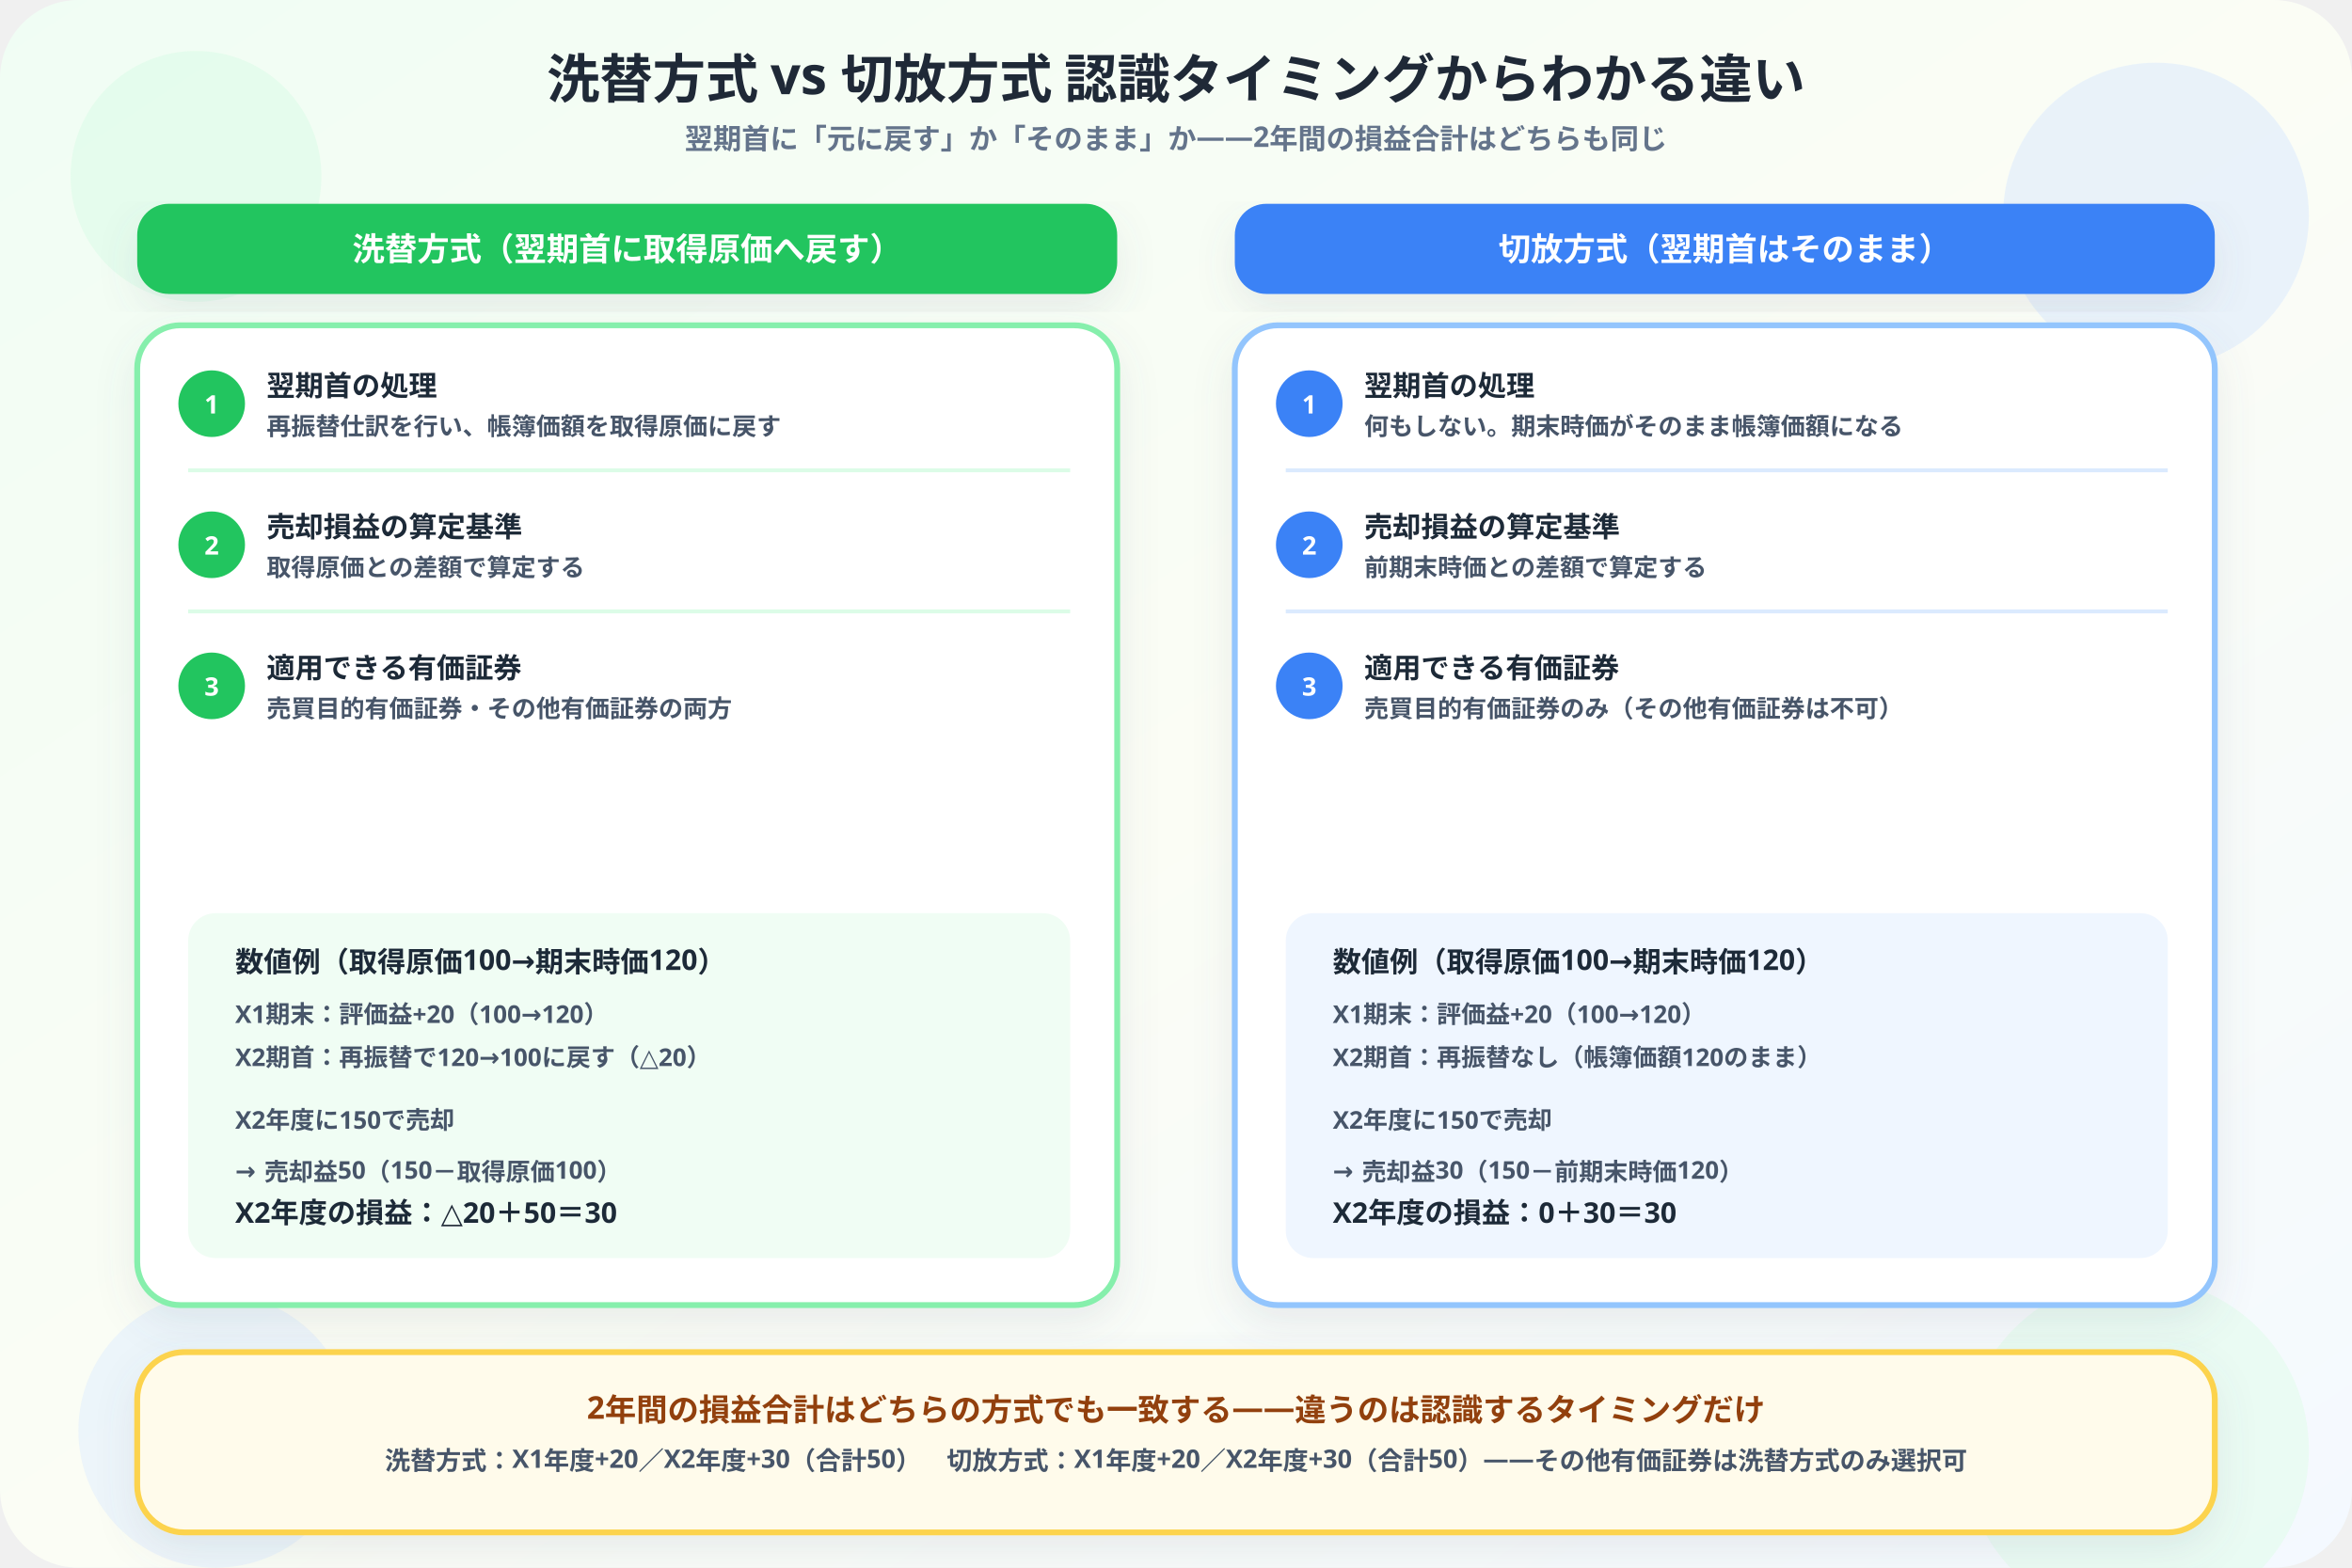
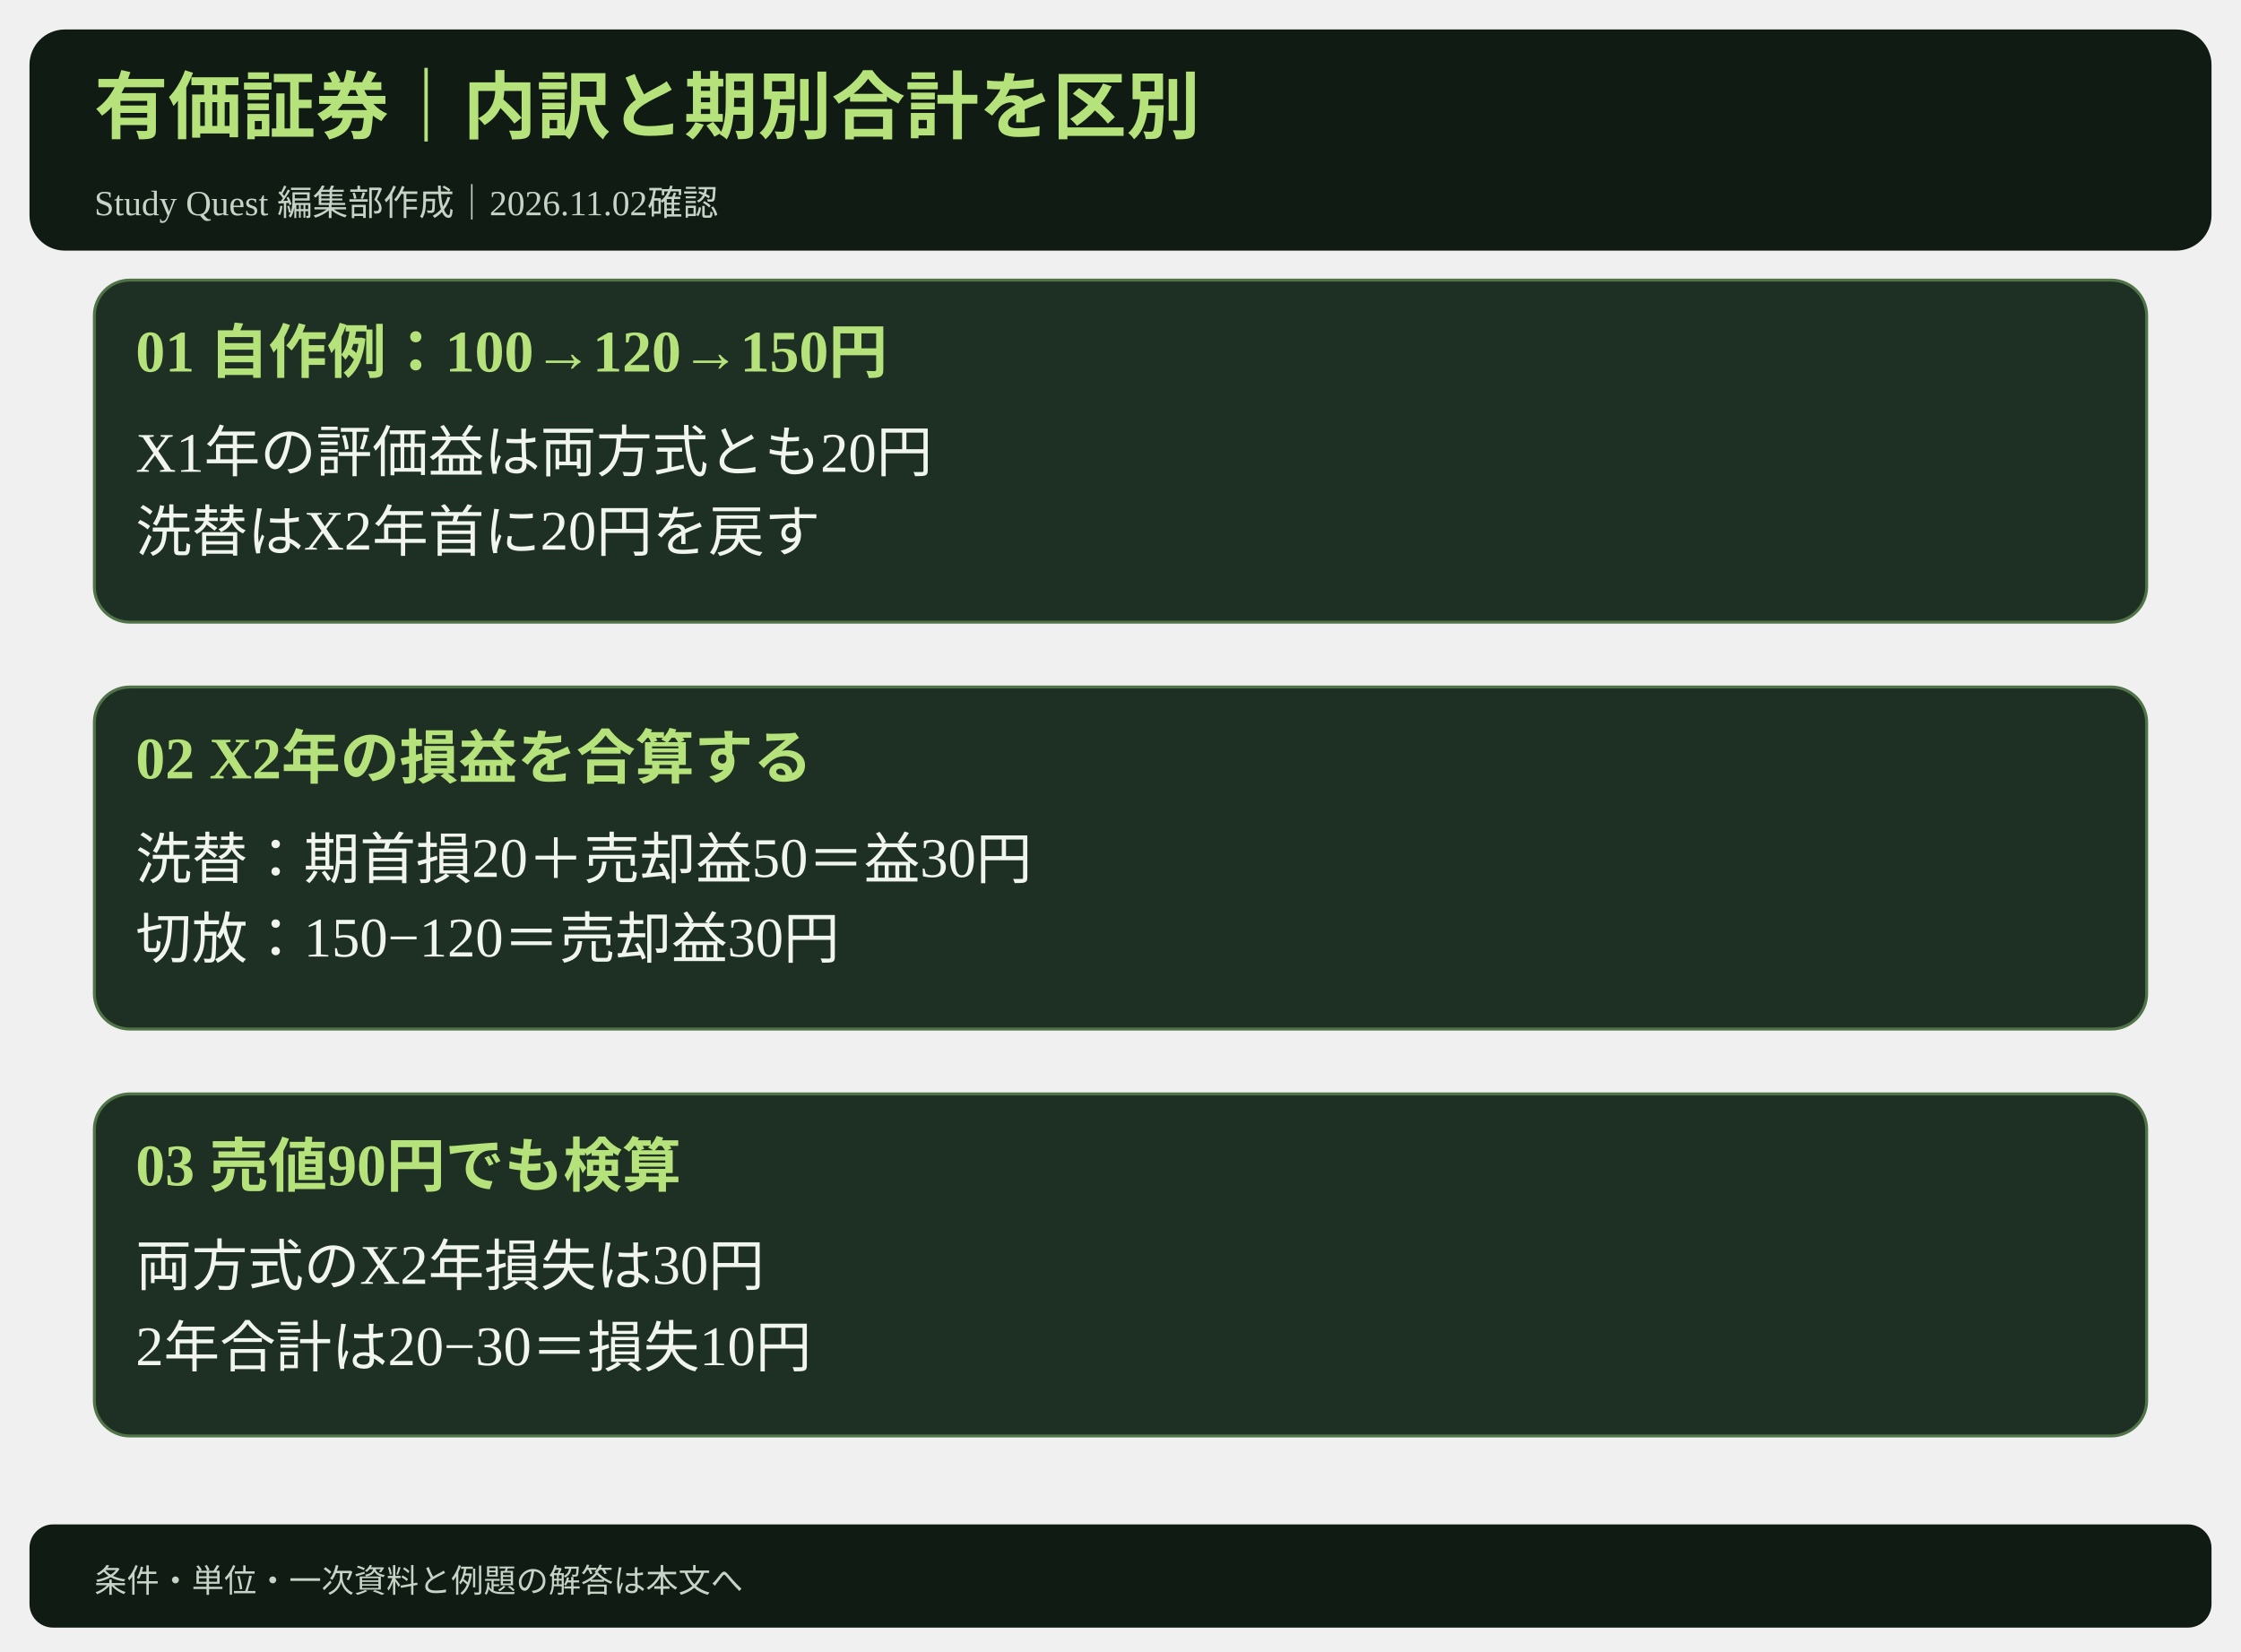
- <svg xmlns="http://www.w3.org/2000/svg" width="1200" height="800" viewBox="0 0 1200 800" role="img" aria-labelledby="title desc">
-   <defs>
-     <linearGradient id="bg" x1="0" y1="0" x2="1" y2="1">
-       <stop offset="0" stop-color="#f0fdf4" />
-       <stop offset="0.5" stop-color="#fbfdf5" />
-       <stop offset="1" stop-color="#f4f9ff" />
-     </linearGradient>
-     <filter id="softShadow" x="-20%" y="-20%" width="140%" height="140%">
-       <feDropShadow dx="0" dy="8" stdDeviation="10" flood-color="#667085" flood-opacity="0.12" />
-     </filter>
-     <style>
-       .title{font-family:"Noto Sans JP", system-ui, sans-serif;font-size:27px;font-weight:800;fill:#1f2937}
-       .sub{font-family:"Noto Sans JP", system-ui, sans-serif;font-size:14.5px;font-weight:600;fill:#64748b}
-       .colhead{font-family:"Noto Sans JP", system-ui, sans-serif;font-size:16.5px;font-weight:800;fill:#ffffff}
-       .ptnum{font-family:"Noto Sans JP", system-ui, sans-serif;font-size:13px;font-weight:800;fill:#ffffff}
-       .ptname{font-family:"Noto Sans JP", system-ui, sans-serif;font-size:14.5px;font-weight:800;fill:#1f2937}
-       .ptbody{font-family:"Noto Sans JP", system-ui, sans-serif;font-size:12.5px;font-weight:600;fill:#475569}
-       .banner{font-family:"Noto Sans JP", system-ui, sans-serif;font-size:16px;font-weight:800;fill:#92400e}
-       .bannersmall{font-family:"Noto Sans JP", system-ui, sans-serif;font-size:13px;font-weight:600;fill:#475569}
-     </style>
-   </defs>
-   <rect width="1200" height="800" rx="40" fill="url(#bg)" />
-   <circle cx="100" cy="90" r="64" fill="#dcfce7" opacity="0.6" />
-   <circle cx="1100" cy="110" r="78" fill="#dbeafe" opacity="0.55" />
-   <circle cx="1090" cy="740" r="88" fill="#dcfce7" opacity="0.45" />
-   <circle cx="110" cy="730" r="70" fill="#dbeafe" opacity="0.45" />
-   <text x="600" y="50" text-anchor="middle" class="title">洗替方式 vs 切放方式 認識タイミングからわかる違い</text>
-   <text x="600" y="76" text-anchor="middle" class="sub">翌期首に「元に戻す」か「そのまま」か——2年間の損益合計はどちらも同じ</text>
-   <g filter="url(#softShadow)">
-     <rect x="70" y="104" width="500" height="46" rx="16" fill="#22c55e" />
-     <text x="320" y="133" text-anchor="middle" class="colhead">洗替方式（翌期首に取得原価へ戻す）</text>
-   </g>
-   <g filter="url(#softShadow)">
-     <rect x="70" y="166" width="500" height="500" rx="22" fill="#ffffff" stroke="#86efac" stroke-width="3" />
-     <circle cx="108" cy="206" r="17" fill="#22c55e" />
-     <text x="108" y="211" text-anchor="middle" class="ptnum">1</text>
-     <text x="136" y="202" class="ptname">翌期首の処理</text>
-     <text x="136" y="222" class="ptbody">再振替仕訳を行い、帳簿価額を取得原価に戻す</text>
-     <line x1="96" y1="240" x2="546" y2="240" stroke="#dcfce7" stroke-width="2" />
-     <circle cx="108" cy="278" r="17" fill="#22c55e" />
-     <text x="108" y="283" text-anchor="middle" class="ptnum">2</text>
-     <text x="136" y="274" class="ptname">売却損益の算定基準</text>
-     <text x="136" y="294" class="ptbody">取得原価との差額で算定する</text>
-     <line x1="96" y1="312" x2="546" y2="312" stroke="#dcfce7" stroke-width="2" />
-     <circle cx="108" cy="350" r="17" fill="#22c55e" />
-     <text x="108" y="355" text-anchor="middle" class="ptnum">3</text>
-     <text x="136" y="346" class="ptname">適用できる有価証券</text>
-     <text x="136" y="366" class="ptbody">売買目的有価証券・その他有価証券の両方</text>
-     <rect x="96" y="466" width="450" height="176" rx="14" fill="#f0fdf4" />
-     <text x="120" y="496" class="ptname" fill="#166534">数値例（取得原価100→期末時価120）</text>
-     <text x="120" y="522" class="ptbody">X1期末：評価益+20（100→120）</text>
-     <text x="120" y="544" class="ptbody">X2期首：再振替で120→100に戻す（△20）</text>
-     <text x="120" y="576" class="ptbody">X2年度に150で売却</text>
-     <text x="120" y="602" class="ptbody">→ 売却益50（150－取得原価100）</text>
-     <text x="120" y="624" class="ptname" fill="#166534">X2年度の損益：△20＋50＝30</text>
-   </g>
-   <g filter="url(#softShadow)">
-     <rect x="630" y="104" width="500" height="46" rx="16" fill="#3B82F6" />
-     <text x="880" y="133" text-anchor="middle" class="colhead">切放方式（翌期首はそのまま）</text>
-   </g>
-   <g filter="url(#softShadow)">
-     <rect x="630" y="166" width="500" height="500" rx="22" fill="#ffffff" stroke="#93c5fd" stroke-width="3" />
-     <circle cx="668" cy="206" r="17" fill="#3B82F6" />
-     <text x="668" y="211" text-anchor="middle" class="ptnum">1</text>
-     <text x="696" y="202" class="ptname">翌期首の処理</text>
-     <text x="696" y="222" class="ptbody">何もしない。期末時価がそのまま帳簿価額になる</text>
-     <line x1="656" y1="240" x2="1106" y2="240" stroke="#dbeafe" stroke-width="2" />
-     <circle cx="668" cy="278" r="17" fill="#3B82F6" />
-     <text x="668" y="283" text-anchor="middle" class="ptnum">2</text>
-     <text x="696" y="274" class="ptname">売却損益の算定基準</text>
-     <text x="696" y="294" class="ptbody">前期末時価との差額で算定する</text>
-     <line x1="656" y1="312" x2="1106" y2="312" stroke="#dbeafe" stroke-width="2" />
-     <circle cx="668" cy="350" r="17" fill="#3B82F6" />
-     <text x="668" y="355" text-anchor="middle" class="ptnum">3</text>
-     <text x="696" y="346" class="ptname">適用できる有価証券</text>
-     <text x="696" y="366" class="ptbody">売買目的有価証券のみ（その他有価証券は不可）</text>
-     <rect x="656" y="466" width="450" height="176" rx="14" fill="#eff6ff" />
-     <text x="680" y="496" class="ptname" fill="#1d4ed8">数値例（取得原価100→期末時価120）</text>
-     <text x="680" y="522" class="ptbody">X1期末：評価益+20（100→120）</text>
-     <text x="680" y="544" class="ptbody">X2期首：再振替なし（帳簿価額120のまま）</text>
-     <text x="680" y="576" class="ptbody">X2年度に150で売却</text>
-     <text x="680" y="602" class="ptbody">→ 売却益30（150－前期末時価120）</text>
-     <text x="680" y="624" class="ptname" fill="#1d4ed8">X2年度の損益：0＋30＝30</text>
-   </g>
-   <g filter="url(#softShadow)">
-     <rect x="70" y="690" width="1060" height="92" rx="24" fill="#fffbeb" stroke="#fcd34d" stroke-width="3" />
-     <text x="600" y="724" text-anchor="middle" class="banner">2年間の損益合計はどちらの方式でも一致する——違うのは認識するタイミングだけ</text>
-     <text x="600" y="750" text-anchor="middle" class="bannersmall">洗替方式：X1年度+20／X2年度+30（合計50）　切放方式：X1年度+20／X2年度+30（合計50）——その他有価証券は洗替方式のみ選択可</text>
+ <svg xmlns="http://www.w3.org/2000/svg" width="760" height="560" viewBox="0 0 760 560" role="img" aria-labelledby="title desc">
+   <rect x="10" y="10" width="740" height="75" rx="12" fill="#101B13" />
+   <rect x="10" y="517" width="740" height="35" rx="8" fill="#101B13" />
+   <g font-family="M PLUS 1, Hiragino Kaku Gothic ProN, sans-serif">
+     <text x="32" y="45" font-size="25" font-weight="700" fill="#B6E27C">有価証券｜内訳と期別合計を区別</text>
+     <text x="32" y="73" font-size="12" fill="#C7D3C7">Study Quest 編集部作成｜2026.11.02確認</text>
+     <rect x="32" y="95" width="696" height="116" rx="12" fill="#1E3023" stroke="#507448" />
+     <text x="46" y="126" font-size="20" font-weight="700" fill="#B6E27C">01  自作例：100→120→150円</text>
+     <text x="46" y="160" font-size="19" fill="#F0F6ED">X1年の評価益は両方式とも20円</text>
+     <text x="46" y="187" font-size="19" fill="#F0F6ED">洗替はX2年首に20円を戻す</text>
+     <rect x="32" y="233" width="696" height="116" rx="12" fill="#1E3023" stroke="#507448" />
+     <text x="46" y="264" font-size="20" font-weight="700" fill="#B6E27C">02  X2年の損益を合算する</text>
+     <text x="46" y="298" font-size="19" fill="#F0F6ED">洗替：期首損20＋売却益50＝益30円</text>
+     <text x="46" y="325" font-size="19" fill="#F0F6ED">切放：150−120＝売却益30円</text>
+     <rect x="32" y="371" width="696" height="116" rx="12" fill="#1E3023" stroke="#507448" />
+     <text x="46" y="402" font-size="20" font-weight="700" fill="#B6E27C">03  売値90円でも検算</text>
+     <text x="46" y="436" font-size="19" fill="#F0F6ED">両方式のX2年損失は30円</text>
+     <text x="46" y="463" font-size="19" fill="#F0F6ED">2年合計は20−30＝損失10円</text>
+     <text x="32" y="540" font-size="11" fill="#C7D3C7">条件・単位・一次資料と例題の解答は本文へ</text>
  </g>
</svg>
